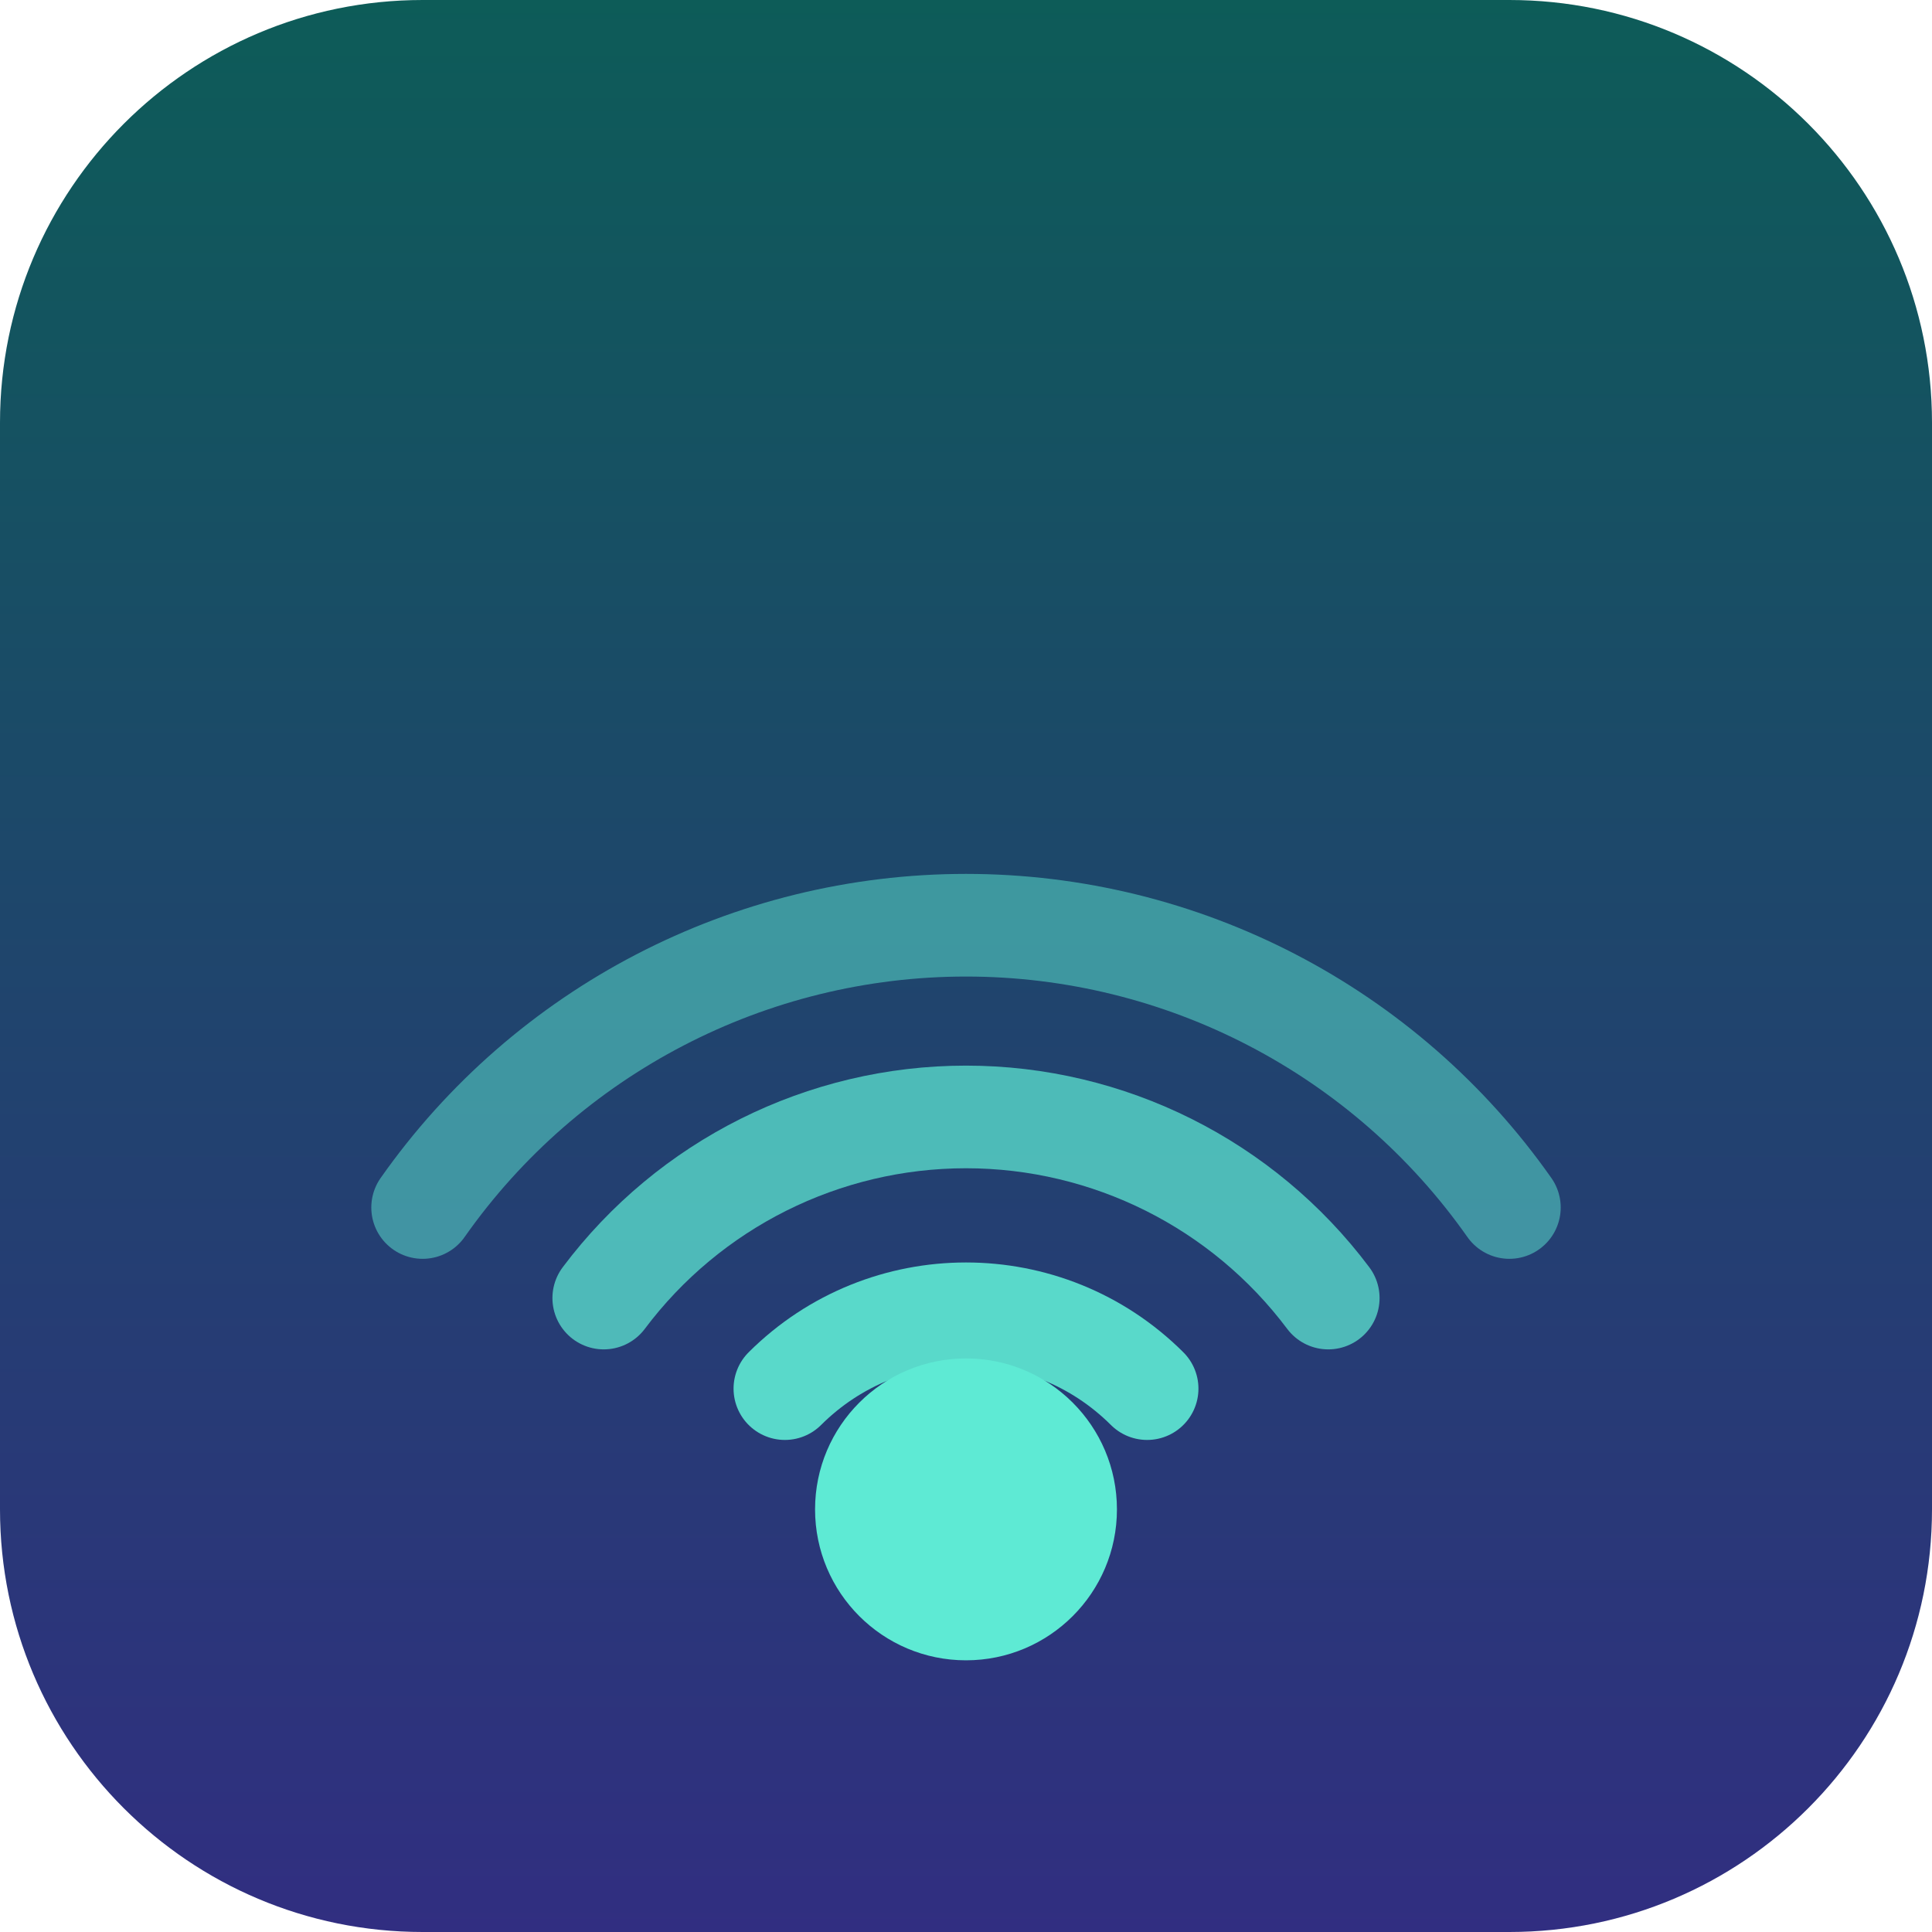
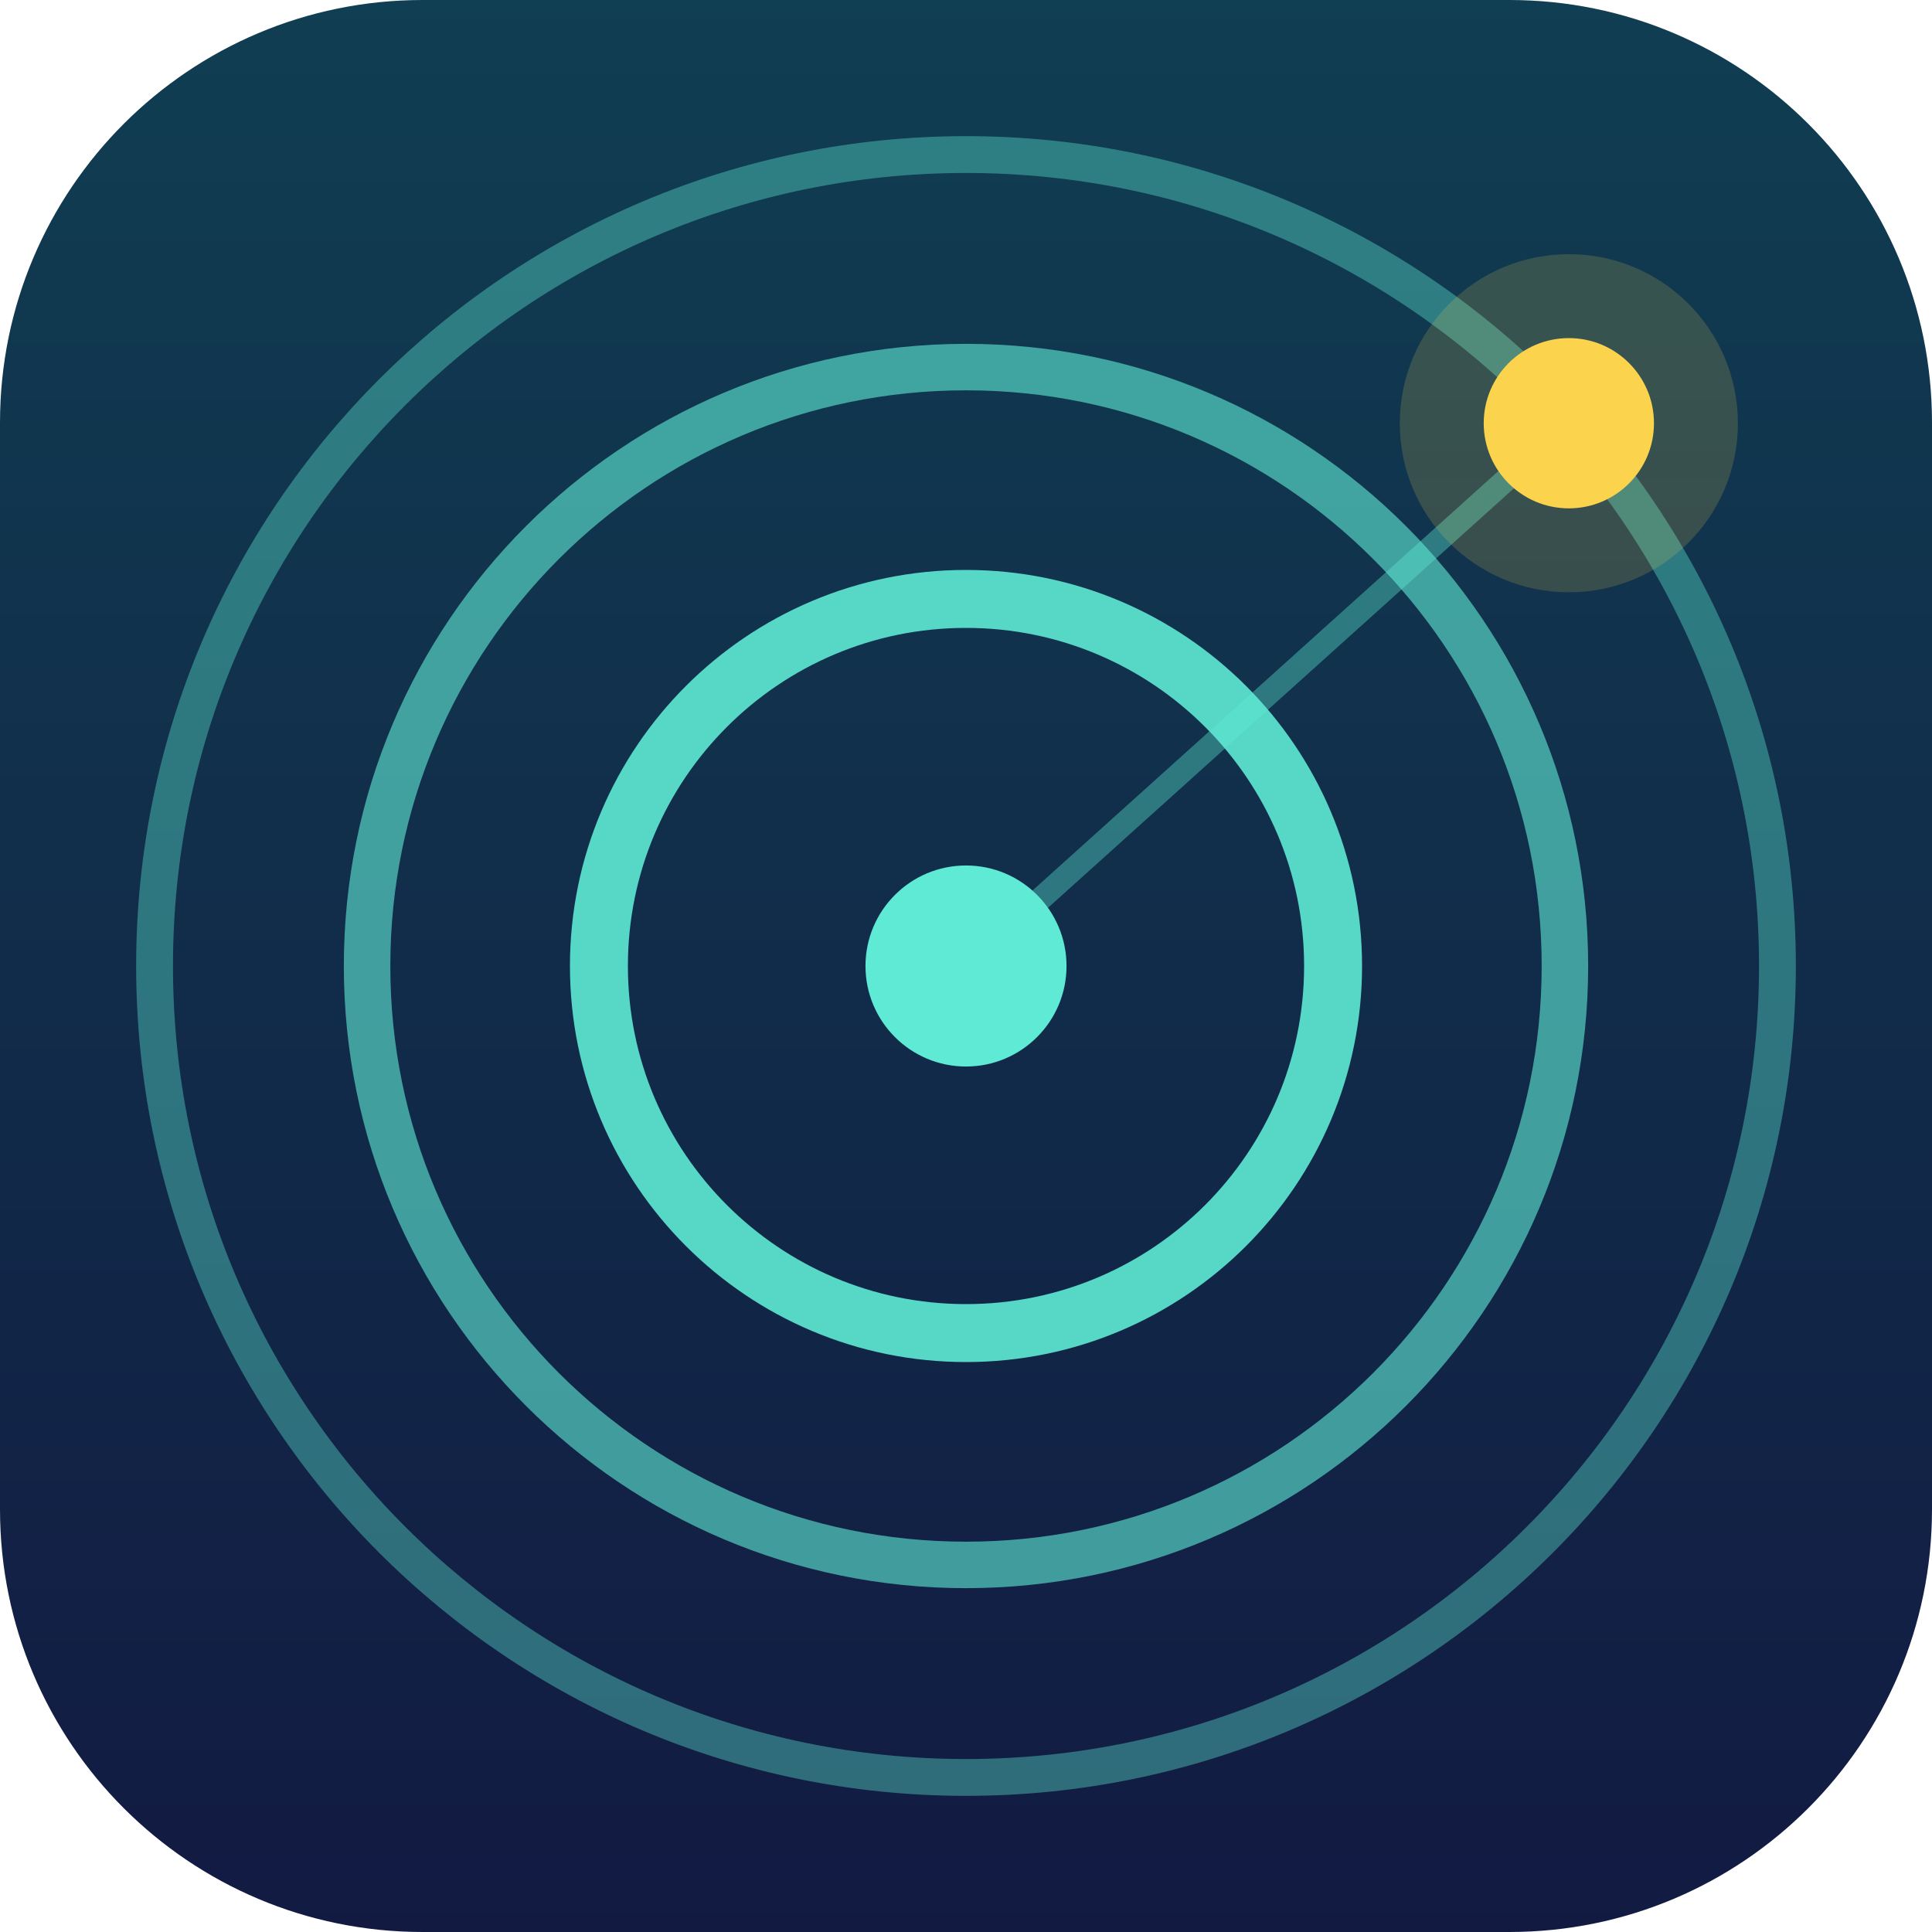
<svg xmlns="http://www.w3.org/2000/svg" viewBox="0 0 64 64" role="img" aria-label="Echolot">
  <defs>
    <linearGradient id="bg" x1="0" y1="0" x2="0" y2="1">
-       <stop offset="0" stop-color="#0d5c58" />
-       <stop offset="1" stop-color="#312e81" />
+       <stop offset="0" stop-color="#103e52" />
+       <stop offset="1" stop-color="#121a42" />
    </linearGradient>
  </defs>
  <rect width="64" height="64" rx="14" fill="url(#bg)" />
-   <g fill="none" stroke="#5eead4" stroke-linecap="round">
-     <path d="M14 40a22 22 0 0 1 36 0" stroke-width="3.4" opacity="0.5" />
-     <path d="M20 43a15 15 0 0 1 24 0" stroke-width="3.4" opacity="0.72" />
-     <path d="M26 46a8.5 8.5 0 0 1 12 0" stroke-width="3.4" opacity="0.9" />
+   <path d="M32 32 51.97 14.02" stroke="#5eead4" stroke-width="0.77" opacity="0.39" />
+   <g fill="none" stroke="#5eead4">
+     <circle cx="32" cy="32" r="12.16" stroke-width="1.92" opacity="0.90" />
+     <circle cx="32" cy="32" r="19.84" stroke-width="1.54" opacity="0.61" />
+     <circle cx="32" cy="32" r="26.88" stroke-width="1.22" opacity="0.39" />
  </g>
-   <circle cx="32" cy="50" r="5" fill="#5eead4" />
+   <circle cx="32" cy="32" r="3.33" fill="#5eead4" />
+   <circle cx="51.97" cy="14.02" r="5.6" fill="#fcd34d" opacity="0.17" />
+   <circle cx="51.97" cy="14.02" r="2.82" fill="#fcd34d" />
</svg>
